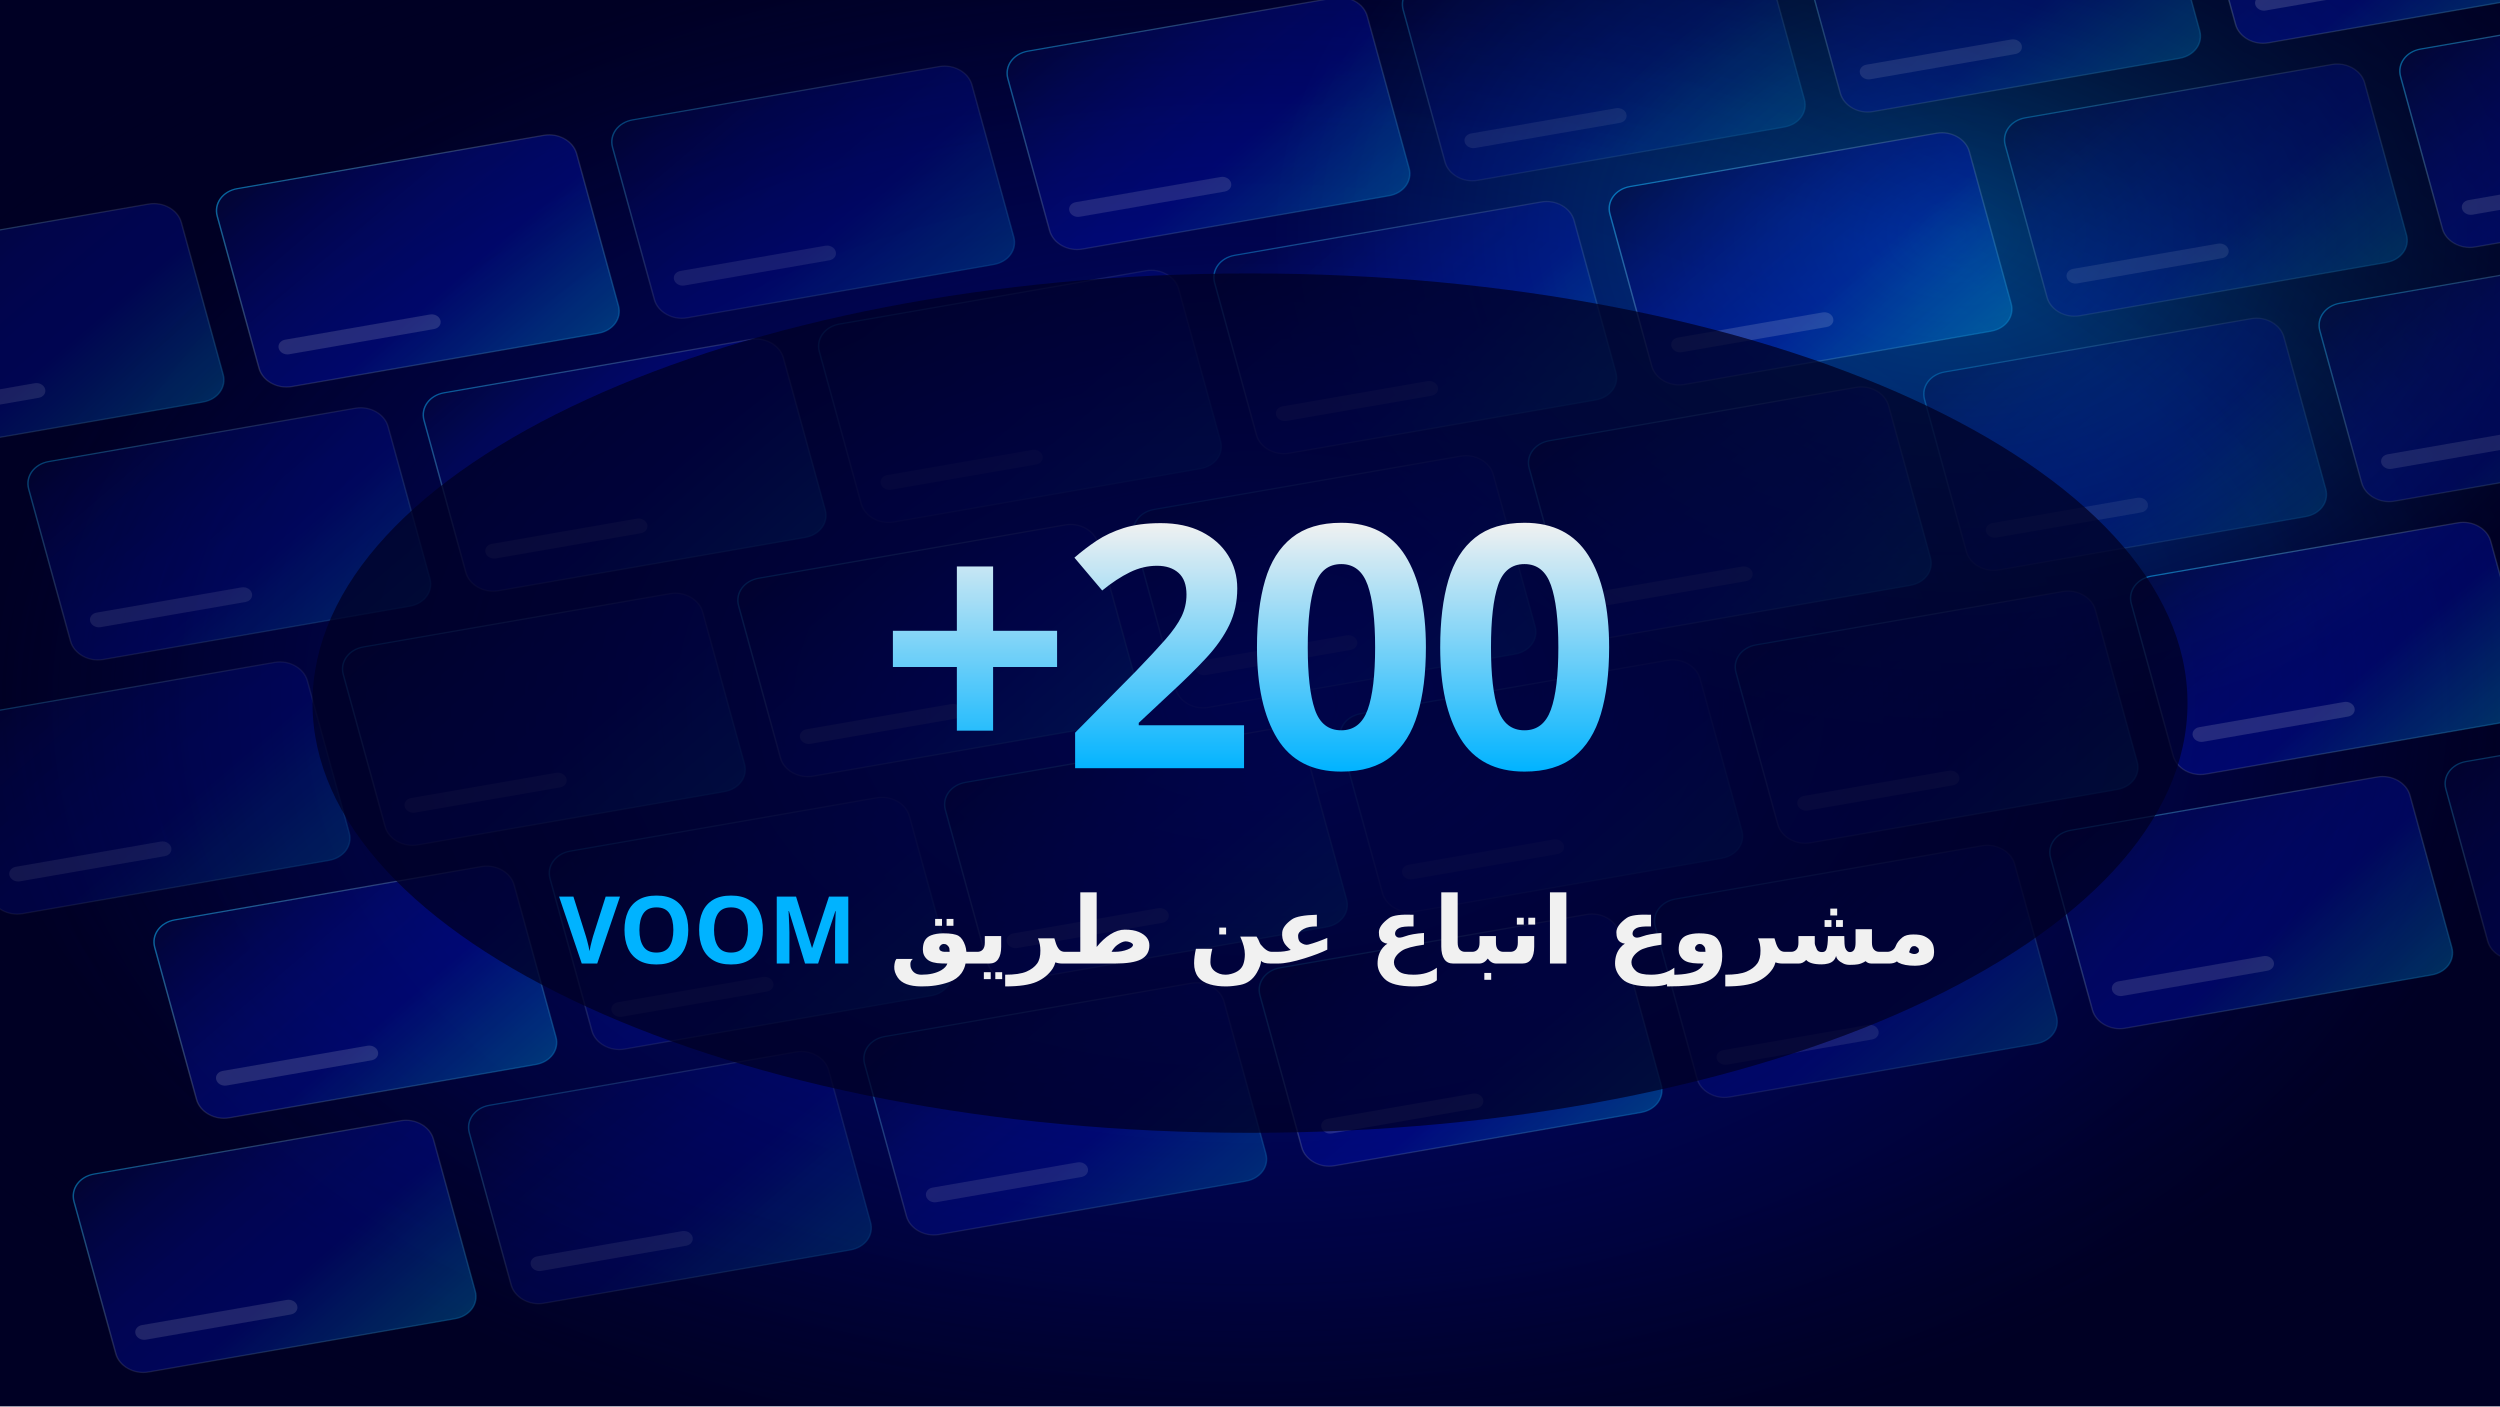
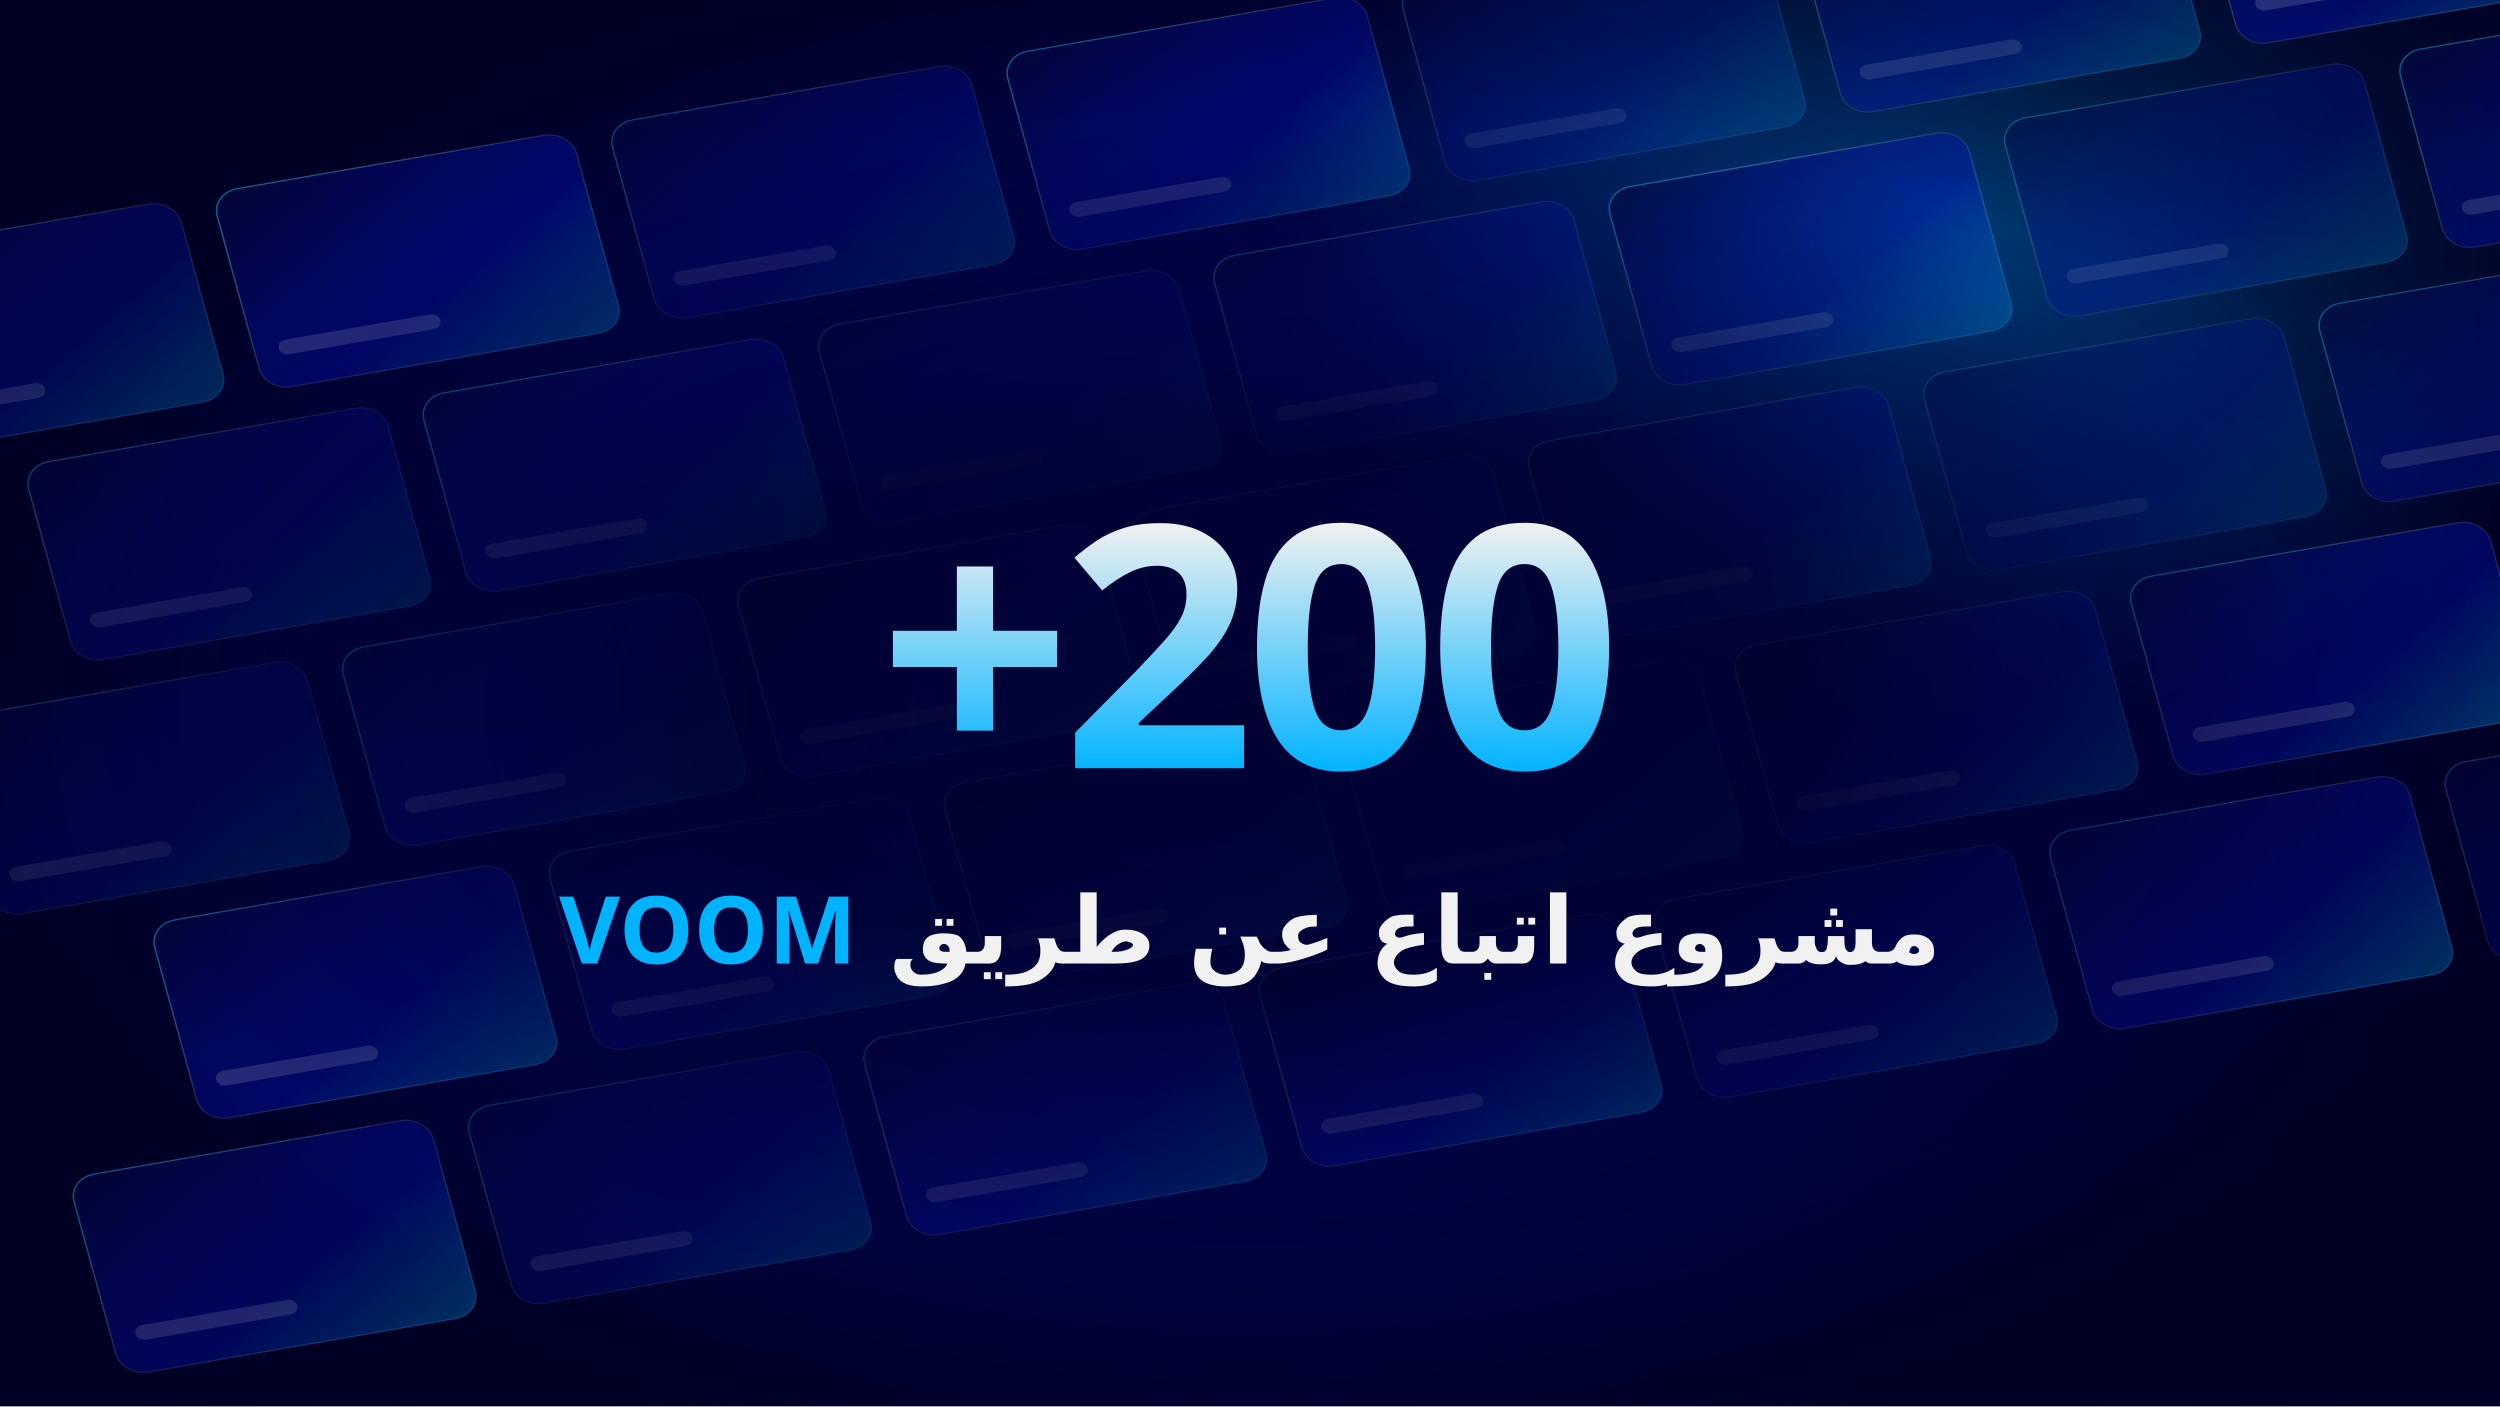
<svg xmlns="http://www.w3.org/2000/svg" width="1920" height="1080" viewBox="0 0 1920 1080">
  <defs>
    <linearGradient id="gSignature" x1="0" y1="1" x2="1" y2="0">
      <stop offset="0" stop-color="#000024" />
      <stop offset="0.55" stop-color="#0012d6" />
      <stop offset="1" stop-color="#00b3ff" />
    </linearGradient>
    <radialGradient id="gGlowBlue" cx="0.5" cy="0.5" r="0.5">
      <stop offset="0" stop-color="#0012d6" stop-opacity="0.9" />
      <stop offset="0.55" stop-color="#0012d6" stop-opacity="0.25" />
      <stop offset="1" stop-color="#0012d6" stop-opacity="0" />
    </radialGradient>
    <radialGradient id="gGlowLight" cx="0.5" cy="0.5" r="0.5">
      <stop offset="0" stop-color="#00b3ff" stop-opacity="0.75" />
      <stop offset="0.5" stop-color="#00b3ff" stop-opacity="0.18" />
      <stop offset="1" stop-color="#00b3ff" stop-opacity="0" />
    </radialGradient>
    <radialGradient id="gGlowSoftLight" cx="0.5" cy="0.5" r="0.5">
      <stop offset="0" stop-color="#00b3ff" stop-opacity="0.35" />
      <stop offset="1" stop-color="#00b3ff" stop-opacity="0" />
    </radialGradient>
    <radialGradient id="gGlowSoftBlue" cx="0.5" cy="0.5" r="0.5">
      <stop offset="0" stop-color="#0012d6" stop-opacity="0.22" />
      <stop offset="1" stop-color="#0012d6" stop-opacity="0" />
    </radialGradient>
    <radialGradient id="gVignette" cx="0.5" cy="0.5" r="0.75">
      <stop offset="0.55" stop-color="#000024" stop-opacity="0" />
      <stop offset="1" stop-color="#000024" stop-opacity="0.85" />
    </radialGradient>
    <radialGradient id="gTileGlow" cx="0.5" cy="0.5" r="0.5">
      <stop offset="0" stop-color="#00b3ff" stop-opacity="0.45" />
      <stop offset="1" stop-color="#00b3ff" stop-opacity="0" />
    </radialGradient>
    <radialGradient id="gShadow" cx="0.5" cy="0.5" r="0.5">
      <stop offset="0" stop-color="#0012d6" stop-opacity="0.16" />
      <stop offset="1" stop-color="#0012d6" stop-opacity="0" />
    </radialGradient>
    <linearGradient id="gTile" x1="0" y1="0" x2="1" y2="1">
      <stop offset="0" stop-color="#00b3ff" />
      <stop offset="1" stop-color="#0012d6" />
    </linearGradient>
    <linearGradient id="gGlassFill" x1="0" y1="0" x2="0" y2="1">
      <stop offset="0" stop-color="#f1f1f1" stop-opacity="0.10" />
      <stop offset="1" stop-color="#f1f1f1" stop-opacity="0.03" />
    </linearGradient>
    <linearGradient id="gGlassSheen" x1="0" y1="0" x2="0" y2="1">
      <stop offset="0" stop-color="#f1f1f1" stop-opacity="0.07" />
      <stop offset="1" stop-color="#f1f1f1" stop-opacity="0" />
    </linearGradient>
    <linearGradient id="gGlassStroke" x1="0" y1="0" x2="1" y2="1">
      <stop offset="0" stop-color="#00b3ff" stop-opacity="0.95" />
      <stop offset="0.5" stop-color="#f1f1f1" stop-opacity="0.18" />
      <stop offset="1" stop-color="#00b3ff" stop-opacity="0.55" />
    </linearGradient>
    <linearGradient id="gGlassStrokeLight" x1="0" y1="0" x2="1" y2="1">
      <stop offset="0" stop-color="#00b3ff" stop-opacity="0.7" />
      <stop offset="0.5" stop-color="#0012d6" stop-opacity="0.08" />
      <stop offset="1" stop-color="#00b3ff" stop-opacity="0.45" />
    </linearGradient>
    <linearGradient id="gSheenLight" x1="0" y1="0" x2="0" y2="1">
      <stop offset="0" stop-color="#ffffff" stop-opacity="0.9" />
      <stop offset="1" stop-color="#ffffff" stop-opacity="0" />
    </linearGradient>
    <linearGradient id="gTextFade" x1="0" y1="0" x2="0" y2="1">
      <stop offset="0" stop-color="#f1f1f1" />
      <stop offset="1" stop-color="#00b3ff" />
    </linearGradient>
    <linearGradient id="gStreak" x1="0" y1="0" x2="1" y2="0">
      <stop offset="0" stop-color="#00b3ff" stop-opacity="0" />
      <stop offset="0.5" stop-color="#00b3ff" stop-opacity="1" />
      <stop offset="1" stop-color="#00b3ff" stop-opacity="0" />
    </linearGradient>
    <linearGradient id="gArea" x1="0" y1="0" x2="0" y2="1">
      <stop offset="0" stop-color="#00b3ff" stop-opacity="0.45" />
      <stop offset="1" stop-color="#00b3ff" stop-opacity="0" />
    </linearGradient>
    <linearGradient id="gScreen" x1="0" y1="0" x2="1" y2="1">
      <stop offset="0" stop-color="#03063a" />
      <stop offset="0.6" stop-color="#0012d6" stop-opacity="0.55" />
      <stop offset="1" stop-color="#00b3ff" stop-opacity="0.5" />
    </linearGradient>
    <linearGradient id="gHorizon" x1="0" y1="0" x2="1" y2="0">
      <stop offset="0" stop-color="#00b3ff" stop-opacity="0" />
      <stop offset="0.5" stop-color="#00b3ff" stop-opacity="0.9" />
      <stop offset="1" stop-color="#00b3ff" stop-opacity="0" />
    </linearGradient>
  </defs>
  <g id="L01_BG">
    <g id="BG_FILL">
      <rect x="0" y="0" width="1920" height="1080" rx="0" fill="#000024" />
    </g>
    <ellipse id="GLOW_MAIN" cx="960" cy="540" rx="980" ry="620" fill="url(#gGlowBlue)" />
    <ellipse id="GLOW_ACCENT" cx="1500" cy="180" rx="520" ry="380" fill="url(#gGlowSoftLight)" />
    <g id="VIGNETTE">
      <rect x="0" y="0" width="1920" height="1080" rx="0" fill="url(#gVignette)" />
    </g>
  </g>
  <g id="L03_PROJECT_WALL">
    <g transform="matrix(0.92 -0.16 0.22 0.8 -40 150)" opacity="0.9">
      <g id="TILE">
        <rect x="-120" y="40" width="300" height="190" rx="22" fill="url(#gScreen)" stroke="url(#gGlassStroke)" stroke-width="1.2" opacity="0.51" />
        <rect x="-100" y="186" width="135.0" height="14" rx="7" fill="#f1f1f1" opacity="0.128" />
      </g>
      <g id="TILE_2">
        <rect x="210" y="40" width="300" height="190" rx="22" fill="url(#gScreen)" stroke="url(#gGlassStroke)" stroke-width="1.2" opacity="0.67" />
        <rect x="230" y="186" width="135.0" height="14" rx="7" fill="#f1f1f1" opacity="0.167" />
      </g>
      <g id="TILE_3">
        <rect x="540" y="40" width="300" height="190" rx="22" fill="url(#gScreen)" stroke="url(#gGlassStroke)" stroke-width="1.2" opacity="0.43" />
        <rect x="560" y="186" width="135.0" height="14" rx="7" fill="#f1f1f1" opacity="0.107" />
      </g>
      <g id="TILE_4">
        <rect x="870" y="40" width="300" height="190" rx="22" fill="url(#gScreen)" stroke="url(#gGlassStroke)" stroke-width="1.2" opacity="0.59" />
        <rect x="890" y="186" width="135.0" height="14" rx="7" fill="#f1f1f1" opacity="0.147" />
      </g>
      <g id="TILE_5">
        <rect x="1200" y="40" width="300" height="190" rx="22" fill="url(#gScreen)" stroke="url(#gGlassStroke)" stroke-width="1.2" opacity="0.35" />
        <rect x="1220" y="186" width="135.0" height="14" rx="7" fill="#f1f1f1" opacity="0.087" />
      </g>
      <g id="TILE_6">
        <rect x="1530" y="40" width="300" height="190" rx="22" fill="url(#gScreen)" stroke="url(#gGlassStroke)" stroke-width="1.2" opacity="0.51" />
        <rect x="1550" y="186" width="135.0" height="14" rx="7" fill="#f1f1f1" opacity="0.128" />
      </g>
      <g id="TILE_7">
        <rect x="1860" y="40" width="300" height="190" rx="22" fill="url(#gScreen)" stroke="url(#gGlassStroke)" stroke-width="1.2" opacity="0.67" />
        <rect x="1880" y="186" width="135.0" height="14" rx="7" fill="#f1f1f1" opacity="0.167" />
      </g>
      <g id="TILE_8">
        <rect x="0" y="260" width="300" height="190" rx="22" fill="url(#gScreen)" stroke="url(#gGlassStroke)" stroke-width="1.2" opacity="0.43" />
        <rect x="20" y="406" width="135.0" height="14" rx="7" fill="#f1f1f1" opacity="0.107" />
      </g>
      <g id="TILE_9">
        <rect x="330" y="260" width="300" height="190" rx="22" fill="url(#gScreen)" stroke="url(#gGlassStroke)" stroke-width="1.2" opacity="0.59" />
        <rect x="350" y="406" width="135.0" height="14" rx="7" fill="#f1f1f1" opacity="0.147" />
      </g>
      <g id="TILE_10">
        <rect x="660" y="260" width="300" height="190" rx="22" fill="url(#gScreen)" stroke="url(#gGlassStroke)" stroke-width="1.2" opacity="0.35" />
        <rect x="680" y="406" width="135.0" height="14" rx="7" fill="#f1f1f1" opacity="0.087" />
      </g>
      <g id="TILE_11">
        <rect x="990" y="260" width="300" height="190" rx="22" fill="url(#gScreen)" stroke="url(#gGlassStroke)" stroke-width="1.2" opacity="0.51" />
        <rect x="1010" y="406" width="135.0" height="14" rx="7" fill="#f1f1f1" opacity="0.128" />
      </g>
      <g id="TILE_12">
        <rect x="1320" y="260" width="300" height="190" rx="22" fill="url(#gScreen)" stroke="url(#gGlassStroke)" stroke-width="1.2" opacity="0.67" />
        <rect x="1340" y="406" width="135.0" height="14" rx="7" fill="#f1f1f1" opacity="0.167" />
      </g>
      <g id="TILE_13">
        <rect x="1650" y="260" width="300" height="190" rx="22" fill="url(#gScreen)" stroke="url(#gGlassStroke)" stroke-width="1.2" opacity="0.43" />
        <rect x="1670" y="406" width="135.0" height="14" rx="7" fill="#f1f1f1" opacity="0.107" />
      </g>
      <g id="TILE_14">
        <rect x="1980" y="260" width="300" height="190" rx="22" fill="url(#gScreen)" stroke="url(#gGlassStroke)" stroke-width="1.2" opacity="0.59" />
        <rect x="2000" y="406" width="135.0" height="14" rx="7" fill="#f1f1f1" opacity="0.147" />
      </g>
      <g id="TILE_15">
        <rect x="-120" y="480" width="300" height="190" rx="22" fill="url(#gScreen)" stroke="url(#gGlassStroke)" stroke-width="1.2" opacity="0.35" />
        <rect x="-100" y="626" width="135.0" height="14" rx="7" fill="#f1f1f1" opacity="0.087" />
      </g>
      <g id="TILE_16">
        <rect x="210" y="480" width="300" height="190" rx="22" fill="url(#gScreen)" stroke="url(#gGlassStroke)" stroke-width="1.2" opacity="0.51" />
        <rect x="230" y="626" width="135.0" height="14" rx="7" fill="#f1f1f1" opacity="0.128" />
      </g>
      <g id="TILE_17">
        <rect x="540" y="480" width="300" height="190" rx="22" fill="url(#gScreen)" stroke="url(#gGlassStroke)" stroke-width="1.2" opacity="0.67" />
        <rect x="560" y="626" width="135.0" height="14" rx="7" fill="#f1f1f1" opacity="0.167" />
      </g>
      <g id="TILE_18">
        <rect x="870" y="480" width="300" height="190" rx="22" fill="url(#gScreen)" stroke="url(#gGlassStroke)" stroke-width="1.2" opacity="0.43" />
        <rect x="890" y="626" width="135.0" height="14" rx="7" fill="#f1f1f1" opacity="0.107" />
      </g>
      <g id="TILE_19">
        <rect x="1200" y="480" width="300" height="190" rx="22" fill="url(#gScreen)" stroke="url(#gGlassStroke)" stroke-width="1.2" opacity="0.59" />
        <rect x="1220" y="626" width="135.0" height="14" rx="7" fill="#f1f1f1" opacity="0.147" />
      </g>
      <g id="TILE_20">
        <rect x="1530" y="480" width="300" height="190" rx="22" fill="url(#gScreen)" stroke="url(#gGlassStroke)" stroke-width="1.2" opacity="0.35" />
        <rect x="1550" y="626" width="135.0" height="14" rx="7" fill="#f1f1f1" opacity="0.087" />
      </g>
      <g id="TILE_21">
        <rect x="1860" y="480" width="300" height="190" rx="22" fill="url(#gScreen)" stroke="url(#gGlassStroke)" stroke-width="1.2" opacity="0.51" />
        <rect x="1880" y="626" width="135.0" height="14" rx="7" fill="#f1f1f1" opacity="0.128" />
      </g>
      <g id="TILE_22">
        <rect x="0" y="700" width="300" height="190" rx="22" fill="url(#gScreen)" stroke="url(#gGlassStroke)" stroke-width="1.2" opacity="0.67" />
        <rect x="20" y="846" width="135.0" height="14" rx="7" fill="#f1f1f1" opacity="0.167" />
      </g>
      <g id="TILE_23">
        <rect x="330" y="700" width="300" height="190" rx="22" fill="url(#gScreen)" stroke="url(#gGlassStroke)" stroke-width="1.2" opacity="0.43" />
        <rect x="350" y="846" width="135.0" height="14" rx="7" fill="#f1f1f1" opacity="0.107" />
      </g>
      <g id="TILE_24">
        <rect x="660" y="700" width="300" height="190" rx="22" fill="url(#gScreen)" stroke="url(#gGlassStroke)" stroke-width="1.2" opacity="0.59" />
        <rect x="680" y="846" width="135.0" height="14" rx="7" fill="#f1f1f1" opacity="0.147" />
      </g>
      <g id="TILE_25">
        <rect x="990" y="700" width="300" height="190" rx="22" fill="url(#gScreen)" stroke="url(#gGlassStroke)" stroke-width="1.2" opacity="0.35" />
        <rect x="1010" y="846" width="135.0" height="14" rx="7" fill="#f1f1f1" opacity="0.087" />
      </g>
      <g id="TILE_26">
        <rect x="1320" y="700" width="300" height="190" rx="22" fill="url(#gScreen)" stroke="url(#gGlassStroke)" stroke-width="1.2" opacity="0.51" />
        <rect x="1340" y="846" width="135.0" height="14" rx="7" fill="#f1f1f1" opacity="0.128" />
      </g>
      <g id="TILE_27">
        <rect x="1650" y="700" width="300" height="190" rx="22" fill="url(#gScreen)" stroke="url(#gGlassStroke)" stroke-width="1.2" opacity="0.67" />
        <rect x="1670" y="846" width="135.0" height="14" rx="7" fill="#f1f1f1" opacity="0.167" />
      </g>
      <g id="TILE_28">
        <rect x="1980" y="700" width="300" height="190" rx="22" fill="url(#gScreen)" stroke="url(#gGlassStroke)" stroke-width="1.2" opacity="0.43" />
        <rect x="2000" y="846" width="135.0" height="14" rx="7" fill="#f1f1f1" opacity="0.107" />
      </g>
      <g id="TILE_29">
        <rect x="-120" y="920" width="300" height="190" rx="22" fill="url(#gScreen)" stroke="url(#gGlassStroke)" stroke-width="1.2" opacity="0.59" />
        <rect x="-100" y="1066" width="135.0" height="14" rx="7" fill="#f1f1f1" opacity="0.147" />
      </g>
      <g id="TILE_30">
        <rect x="210" y="920" width="300" height="190" rx="22" fill="url(#gScreen)" stroke="url(#gGlassStroke)" stroke-width="1.2" opacity="0.35" />
        <rect x="230" y="1066" width="135.0" height="14" rx="7" fill="#f1f1f1" opacity="0.087" />
      </g>
      <g id="TILE_31">
        <rect x="540" y="920" width="300" height="190" rx="22" fill="url(#gScreen)" stroke="url(#gGlassStroke)" stroke-width="1.2" opacity="0.51" />
        <rect x="560" y="1066" width="135.0" height="14" rx="7" fill="#f1f1f1" opacity="0.128" />
      </g>
      <g id="TILE_32">
        <rect x="870" y="920" width="300" height="190" rx="22" fill="url(#gScreen)" stroke="url(#gGlassStroke)" stroke-width="1.2" opacity="0.67" />
        <rect x="890" y="1066" width="135.0" height="14" rx="7" fill="#f1f1f1" opacity="0.167" />
      </g>
      <g id="TILE_33">
        <rect x="1200" y="920" width="300" height="190" rx="22" fill="url(#gScreen)" stroke="url(#gGlassStroke)" stroke-width="1.2" opacity="0.43" />
        <rect x="1220" y="1066" width="135.0" height="14" rx="7" fill="#f1f1f1" opacity="0.107" />
      </g>
      <g id="TILE_34">
        <rect x="1530" y="920" width="300" height="190" rx="22" fill="url(#gScreen)" stroke="url(#gGlassStroke)" stroke-width="1.2" opacity="0.59" />
        <rect x="1550" y="1066" width="135.0" height="14" rx="7" fill="#f1f1f1" opacity="0.147" />
      </g>
      <g id="TILE_35">
        <rect x="1860" y="920" width="300" height="190" rx="22" fill="url(#gScreen)" stroke="url(#gGlassStroke)" stroke-width="1.2" opacity="0.35" />
        <rect x="1880" y="1066" width="135.0" height="14" rx="7" fill="#f1f1f1" opacity="0.087" />
      </g>
    </g>
  </g>
  <g id="L04_SCRIM">
-     <ellipse cx="960" cy="540" rx="720" ry="330" fill="#000024" opacity="0.75" />
+     <defs>
+       <radialGradient id="gScrim" cx="50%" cy="50%" r="50%">
+         <stop offset="0" stop-color="#000024" stop-opacity="0.92" />
+         <stop offset="0.45" stop-color="#000024" stop-opacity="0.8" />
+         <stop offset="0.75" stop-color="#000024" stop-opacity="0.35" />
+         <stop offset="1" stop-color="#000024" stop-opacity="0" />
+       </radialGradient>
+     </defs>
+     <ellipse cx="960" cy="545" rx="980" ry="470" fill="url(#gScrim)" />
  </g>
  <g id="L05_COUNTER">
    <text id="TXT__200" x="960" y="590" font-family="Gabarito" font-size="260" font-weight="700" fill="url(#gTextFade)" text-anchor="middle" letter-spacing="-8">+200</text>
  </g>
  <g id="L10_HEADLINE">
    <text id="TXT_مشروع_اتباع_عن_طريق_VOOM" x="960" y="740" font-family="IBM Plex Sans Arabic" font-size="72" font-weight="600" fill="#f1f1f1" text-anchor="middle" direction="rtl">مشروع اتباع عن طريق <tspan fill="#00b3ff">VOOM</tspan>
    </text>
  </g>
</svg>
